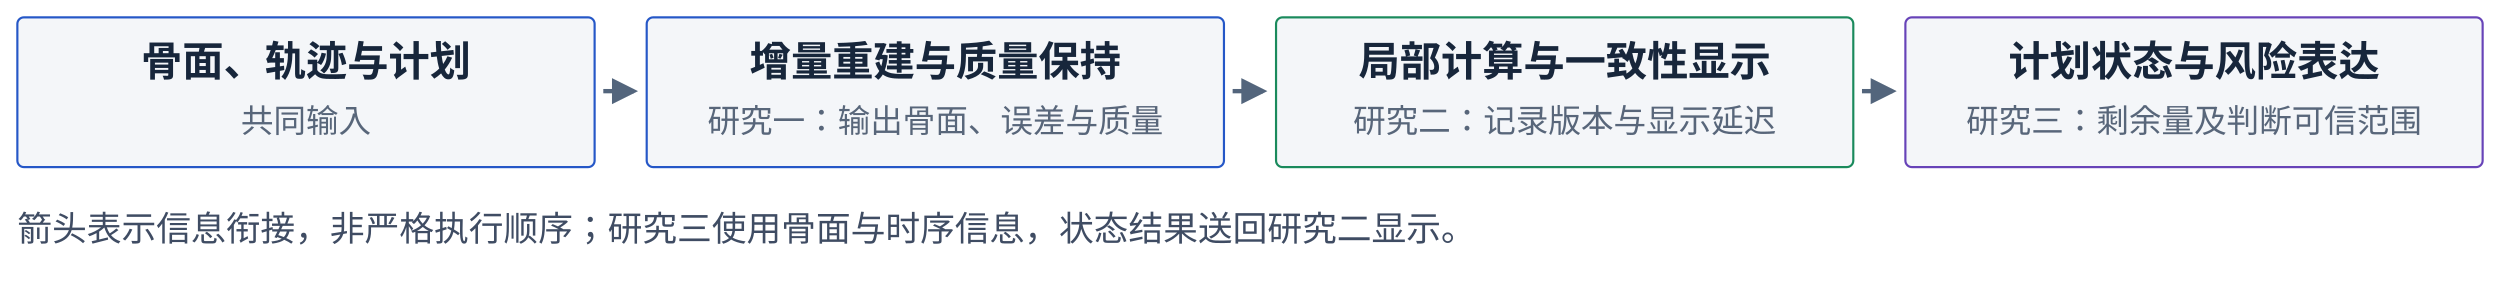
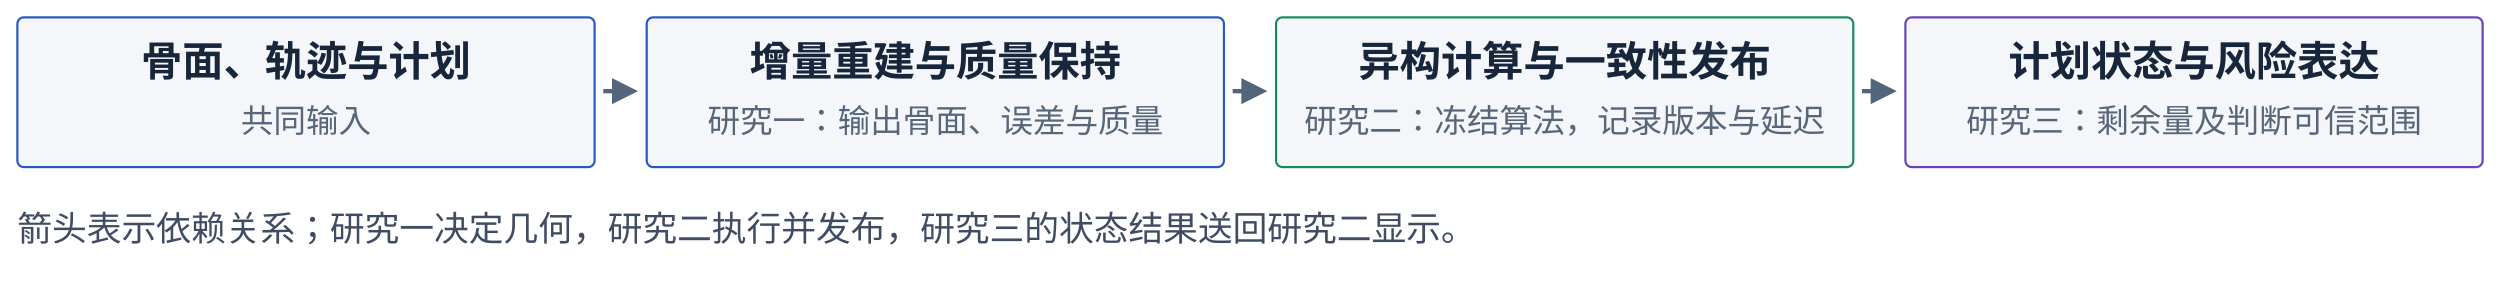
<svg xmlns="http://www.w3.org/2000/svg" width="1152" height="130" viewBox="0 0 1152 130">
  <defs>
    <marker id="arrow" markerWidth="6" markerHeight="6" refX="5" refY="3" orient="auto">
      <path d="M0 0 L6 3 L0 6Z" fill="#53657c" />
    </marker>
  </defs>
  <g font-family="Microsoft YaHei, sans-serif" fill="#17263b">
    <rect x="8" y="8" width="266" height="69" rx="3" fill="#f4f6f9" stroke="#2557c7" />
    <text x="141" y="35" text-anchor="middle" font-size="19" font-weight="600">骨面、轨迹与计划</text>
    <text x="141" y="61" text-anchor="middle" font-size="15" fill="#58667a">共同输入</text>
    <path d="M278 42 H292" fill="none" stroke="#53657c" stroke-width="2" marker-end="url(#arrow)" />
    <rect x="298" y="8" width="266" height="69" rx="3" fill="#f4f6f9" stroke="#2557c7" />
    <text x="431" y="35" text-anchor="middle" font-size="19" font-weight="600">增量重建与质量保持</text>
    <text x="431" y="61" text-anchor="middle" font-size="15" fill="#58667a">研究一：输出骨面、误差与质量</text>
    <path d="M568 42 H582" fill="none" stroke="#53657c" stroke-width="2" marker-end="url(#arrow)" />
    <rect x="588" y="8" width="266" height="69" rx="3" fill="#f4f6f9" stroke="#1a8a5c" />
-     <text x="721" y="35" text-anchor="middle" font-size="19" font-weight="600">局部计算与一致性显示</text>
-     <text x="721" y="61" text-anchor="middle" font-size="15" fill="#58667a">研究二：记录版本与显示延迟</text>
+     <text x="721" y="35" text-anchor="middle" font-size="19" font-weight="600">异构计算与一致性发布</text>
+     <text x="721" y="61" text-anchor="middle" font-size="15" fill="#58667a">研究二：冻结算法，记录版本与延迟</text>
    <path d="M858 42 H872" fill="none" stroke="#53657c" stroke-width="2" marker-end="url(#arrow)" />
    <rect x="878" y="8" width="266" height="69" rx="3" fill="#f4f6f9" stroke="#6743b8" />
    <text x="1011" y="35" text-anchor="middle" font-size="19" font-weight="600">计划状态与风险表达</text>
    <text x="1011" y="61" text-anchor="middle" font-size="15" fill="#58667a">研究三：剩余量及判断可信范围</text>
-     <text x="8" y="111" font-size="16" fill="#3f4c63">箭头表示信息衔接，非严格执行顺序；研究三使用骨面与时序信息，状态结果送回研究二显示。</text>
+     <text x="8" y="111" font-size="16" fill="#3f4c63">箭头表示依赖关系；研究一决定几何，研究二执行并发布，研究三的状态结果送回研究二显示。</text>
  </g>
</svg>
